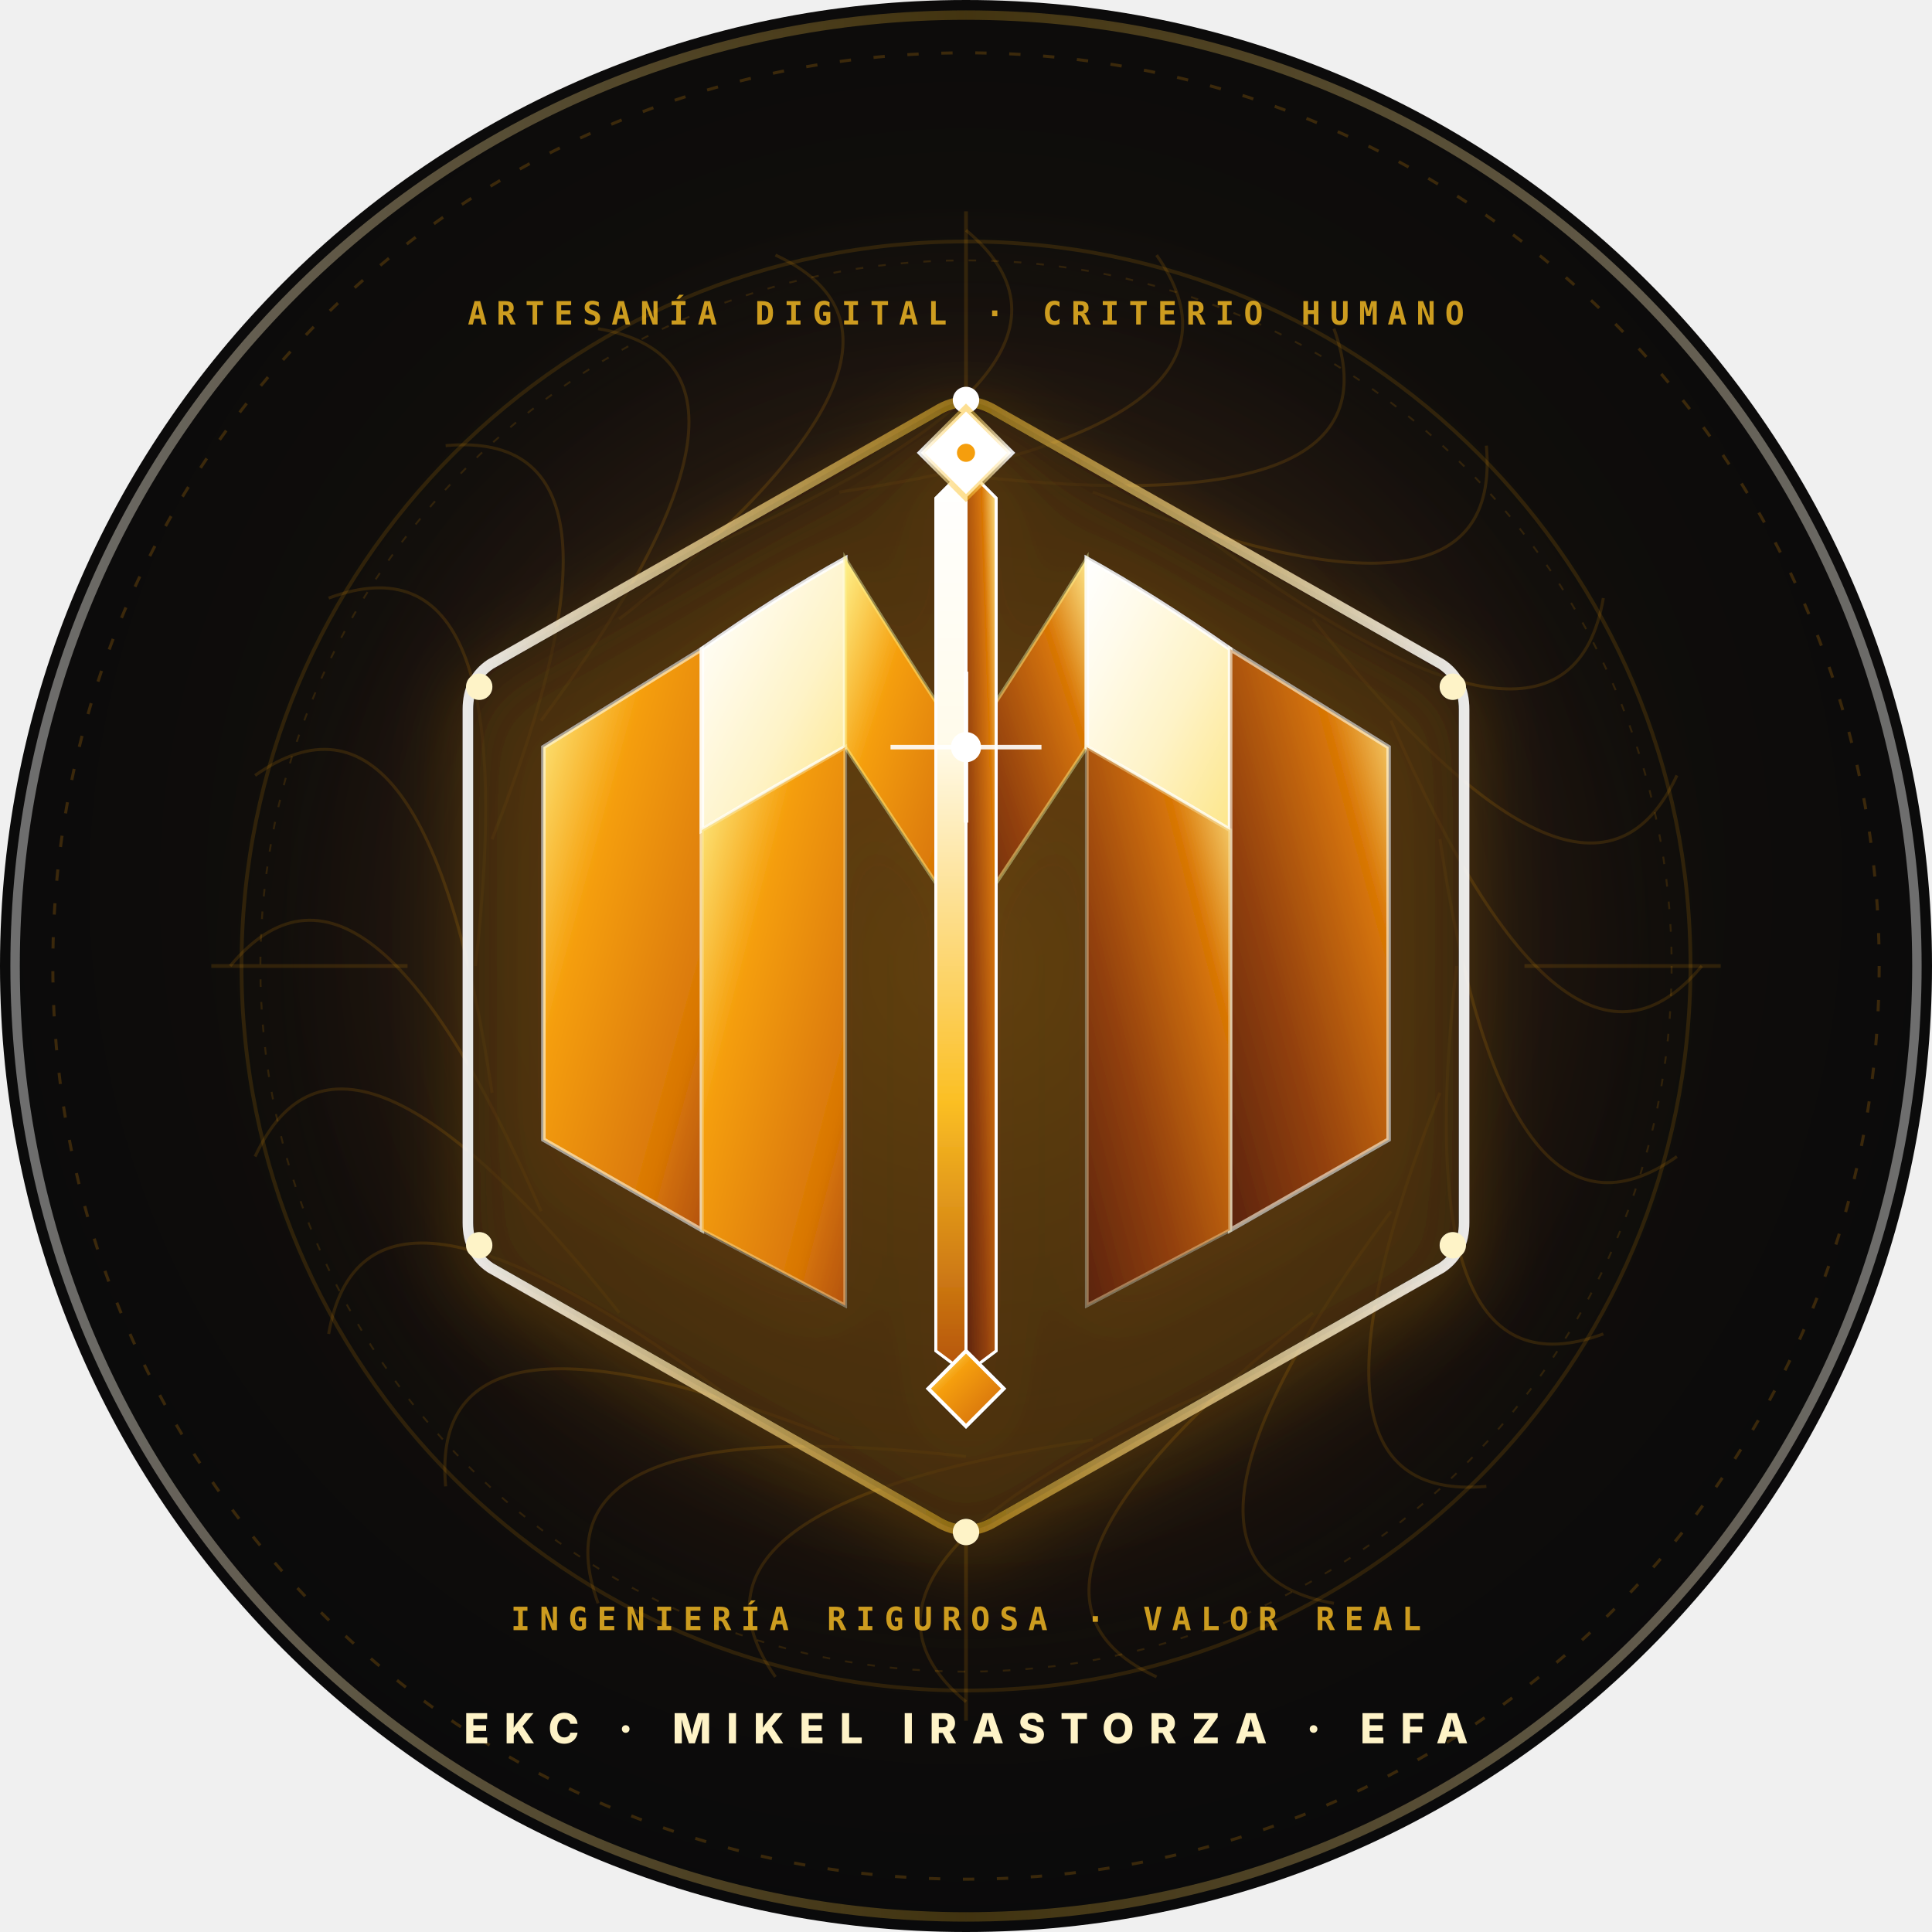
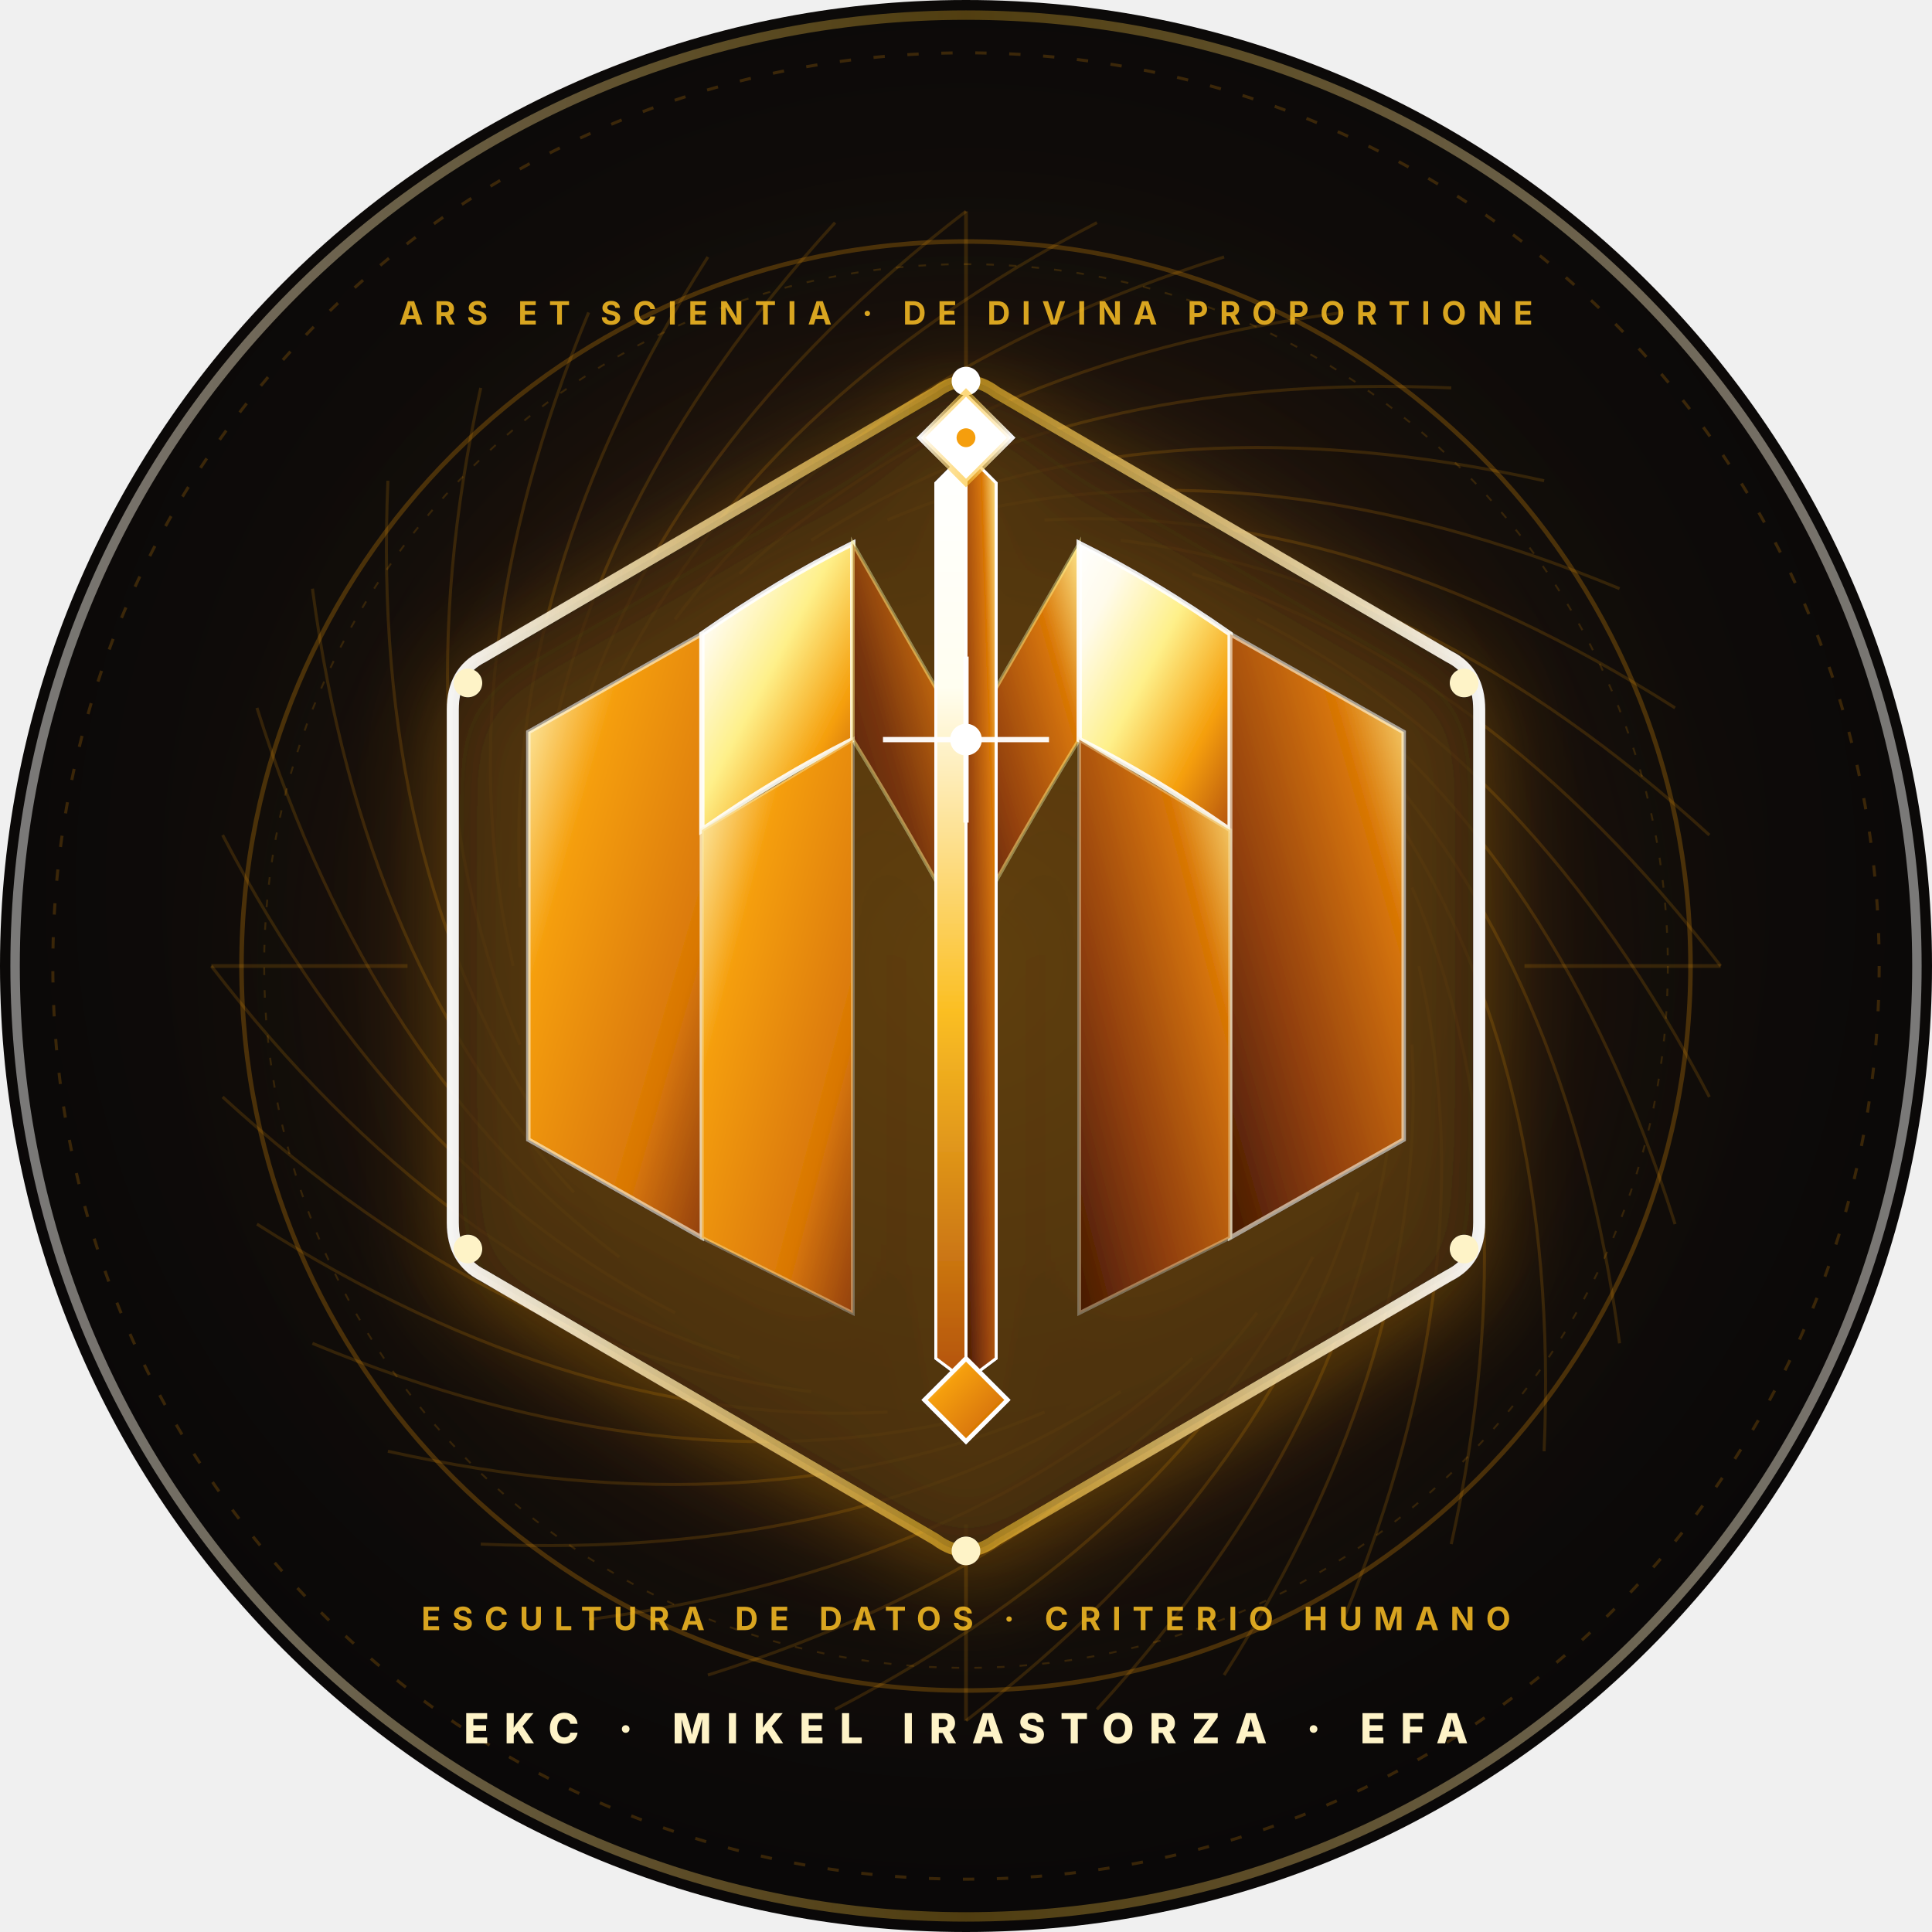
- <svg xmlns="http://www.w3.org/2000/svg" viewBox="0 0 512 512" width="512" height="512" role="img" aria-label="Mikel Irastorza · Circular LinkedIn / GitHub Avatar">
+ <svg xmlns="http://www.w3.org/2000/svg" viewBox="0 0 512 512" width="512" height="512" role="img" aria-label="Mikel Irastorza · Circular LinkedIn / GitHub Avatar · Alta Numismática">
  <defs>
-     <radialGradient id="cir_humBg" cx="50%" cy="46%" r="72%">
-       <stop offset="0%" stop-color="#1f1b16" />
-       <stop offset="50%" stop-color="#0f0d0b" />
-       <stop offset="100%" stop-color="#05070c" />
+     <radialGradient id="cir_artMedalBg" cx="50%" cy="46%" r="72%">
+       <stop offset="0%" stop-color="#221b14" />
+       <stop offset="42%" stop-color="#110d0a" />
+       <stop offset="85%" stop-color="#070607" />
+       <stop offset="100%" stop-color="#020304" />
    </radialGradient>
-     <radialGradient id="cir_humHalo" cx="50%" cy="50%" r="50%">
-       <stop offset="0%" stop-color="#f59e0b" stop-opacity="0.4" />
-       <stop offset="40%" stop-color="#d97706" stop-opacity="0.18" />
-       <stop offset="80%" stop-color="#92400e" stop-opacity="0.05" />
+     <radialGradient id="cir_artMedalHalo" cx="50%" cy="50%" r="52%">
+       <stop offset="0%" stop-color="#f59e0b" stop-opacity="0.45" />
+       <stop offset="35%" stop-color="#d97706" stop-opacity="0.22" />
+       <stop offset="70%" stop-color="#b45309" stop-opacity="0.06" />
      <stop offset="100%" stop-color="#000000" stop-opacity="0" />
    </radialGradient>
-     <linearGradient id="cir_humChampagne" x1="0%" y1="0%" x2="100%" y2="100%">
+     <linearGradient id="cir_artLiquidGold" x1="0%" y1="0%" x2="100%" y2="100%">
      <stop offset="0%" stop-color="#ffffff" />
-       <stop offset="25%" stop-color="#fffbeb" />
-       <stop offset="60%" stop-color="#fef3c7" />
-       <stop offset="100%" stop-color="#fde68a" />
-     </linearGradient>
-     <linearGradient id="cir_humGoldLeft" x1="0%" y1="0%" x2="100%" y2="100%">
-       <stop offset="0%" stop-color="#fef08a" />
-       <stop offset="35%" stop-color="#f59e0b" />
-       <stop offset="80%" stop-color="#d97706" />
+       <stop offset="18%" stop-color="#fffbeb" />
+       <stop offset="45%" stop-color="#fef08a" />
+       <stop offset="75%" stop-color="#f59e0b" />
      <stop offset="100%" stop-color="#b45309" />
    </linearGradient>
-     <linearGradient id="cir_humGoldRight" x1="100%" y1="0%" x2="0%" y2="100%">
+     <linearGradient id="cir_artFacetLeft" x1="0%" y1="0%" x2="100%" y2="100%">
+       <stop offset="0%" stop-color="#fef9c3" />
+       <stop offset="30%" stop-color="#f59e0b" />
+       <stop offset="75%" stop-color="#d97706" />
+       <stop offset="100%" stop-color="#92400e" />
+     </linearGradient>
+     <linearGradient id="cir_artFacetCenter" x1="0%" y1="100%" x2="100%" y2="0%">
+       <stop offset="0%" stop-color="#451a03" />
+       <stop offset="40%" stop-color="#78350f" />
+       <stop offset="80%" stop-color="#d97706" />
+       <stop offset="100%" stop-color="#fef3c7" />
+     </linearGradient>
+     <linearGradient id="cir_artFacetRight" x1="100%" y1="0%" x2="0%" y2="100%">
      <stop offset="0%" stop-color="#fde68a" />
      <stop offset="25%" stop-color="#d97706" />
      <stop offset="65%" stop-color="#92400e" />
-       <stop offset="100%" stop-color="#5a2307" />
+       <stop offset="100%" stop-color="#451a03" />
    </linearGradient>
-     <linearGradient id="cir_humSpire" x1="0%" y1="0%" x2="0%" y2="100%">
+     <linearGradient id="cir_artPlatinumSpire" x1="0%" y1="0%" x2="0%" y2="100%">
      <stop offset="0%" stop-color="#ffffff" />
-       <stop offset="30%" stop-color="#fffbeb" />
-       <stop offset="70%" stop-color="#fbbf24" />
+       <stop offset="25%" stop-color="#fffef0" />
+       <stop offset="60%" stop-color="#fbbf24" />
      <stop offset="100%" stop-color="#b45309" />
    </linearGradient>
-     <linearGradient id="cir_humSheen" x1="0%" y1="0%" x2="100%" y2="0%">
-       <stop offset="0%" stop-color="#ffffff" stop-opacity="0.9" />
-       <stop offset="50%" stop-color="#fbbf24" stop-opacity="0.5" />
-       <stop offset="100%" stop-color="#ffffff" stop-opacity="0.9" />
+     <linearGradient id="cir_artBevelSheen" x1="0%" y1="0%" x2="100%" y2="0%">
+       <stop offset="0%" stop-color="#ffffff" stop-opacity="0.95" />
+       <stop offset="50%" stop-color="#fbbf24" stop-opacity="0.6" />
+       <stop offset="100%" stop-color="#ffffff" stop-opacity="0.95" />
    </linearGradient>
-     <filter id="cir_humShadow" x="-25%" y="-25%" width="150%" height="150%">
-       <feDropShadow dx="0" dy="16" stdDeviation="22" flood-color="#000000" flood-opacity="0.85" />
-       <feDropShadow dx="0" dy="6" stdDeviation="10" flood-color="#f59e0b" flood-opacity="0.3" />
+     <filter id="cir_highReliefShadow" x="-25%" y="-25%" width="150%" height="150%">
+       <feDropShadow dx="0" dy="20" stdDeviation="24" flood-color="#000000" flood-opacity="0.92" />
+       <feDropShadow dx="0" dy="6" stdDeviation="12" flood-color="#f59e0b" flood-opacity="0.4" />
    </filter>
  </defs>
-   <circle cx="256" cy="256" r="256" fill="url(#cir_humBg)" />
-   <circle cx="256" cy="256" r="252" fill="none" stroke="url(#cir_humSheen)" stroke-width="2.5" stroke-opacity="0.45" />
+   <circle cx="256" cy="256" r="256" fill="url(#cir_artMedalBg)" />
+   <circle cx="256" cy="256" r="252" fill="none" stroke="url(#cir_artBevelSheen)" stroke-width="2.5" stroke-opacity="0.48" />
  <circle cx="256" cy="256" r="242" fill="none" stroke="#f59e0b" stroke-width="0.8" stroke-opacity="0.2" stroke-dasharray="3 6" />
-   <circle cx="256" cy="256" r="210" fill="url(#cir_humHalo)" />
-   <g fill="none" stroke="#f59e0b" stroke-opacity="0.14" stroke-width="0.8">
-     <path d="M 386.0,256.0 Q 372.7,372.7 424.9,353.5" />
-     <path d="M 381.6,289.6 Q 338.5,398.9 393.9,393.9" />
-     <path d="M 368.6,321.0 Q 298.7,415.4 353.5,424.9" />
-     <path d="M 347.9,347.9 Q 256.0,421.0 306.5,444.4" />
-     <path d="M 321.0,368.6 Q 213.3,415.4 256.0,451.0" />
-     <path d="M 289.6,381.6 Q 173.5,398.9 205.5,444.4" />
-     <path d="M 256.0,386.0 Q 139.3,372.7 158.5,424.9" />
-     <path d="M 222.4,381.6 Q 113.1,338.5 118.1,393.9" />
-     <path d="M 191.0,368.6 Q 96.6,298.7 87.1,353.5" />
-     <path d="M 164.1,347.9 Q 91.0,256.0 67.6,306.5" />
-     <path d="M 143.4,321.0 Q 96.6,213.3 61.0,256.0" />
-     <path d="M 130.4,289.6 Q 113.1,173.5 67.6,205.5" />
-     <path d="M 126.0,256.0 Q 139.3,139.3 87.1,158.5" />
-     <path d="M 130.4,222.4 Q 173.5,113.1 118.1,118.1" />
-     <path d="M 143.4,191.0 Q 213.3,96.6 158.5,87.1" />
-     <path d="M 164.1,164.1 Q 256.0,91.0 205.5,67.6" />
-     <path d="M 191.0,143.4 Q 298.7,96.6 256.0,61.0" />
-     <path d="M 222.4,130.4 Q 338.5,113.1 306.5,67.6" />
-     <path d="M 256.0,126.0 Q 372.7,139.3 353.5,87.1" />
-     <path d="M 289.6,130.4 Q 398.9,173.5 393.9,118.1" />
-     <path d="M 321.0,143.4 Q 415.4,213.3 424.9,158.5" />
-     <path d="M 347.9,164.1 Q 421.0,256.0 444.4,205.5" />
-     <path d="M 368.6,191.0 Q 415.4,298.7 451.0,256.0" />
-     <path d="M 381.6,222.4 Q 398.9,338.5 444.4,306.5" />
-     <circle cx="256" cy="256" r="192" stroke-width="1" />
-     <circle cx="256" cy="256" r="187" stroke-width="0.5" stroke-dasharray="2 4" />
+   <circle cx="256" cy="256" r="215" fill="url(#cir_artMedalHalo)" />
+   <g fill="none" stroke="#f59e0b" stroke-opacity="0.16" stroke-width="0.8">
+     <path d="M 376.0,256.0 Q 394.6,336.0 356.0,429.2" />
+     <path d="M 374.2,276.8 Q 378.6,358.8 324.4,443.9" />
+     <path d="M 368.8,297.0 Q 358.8,378.6 290.7,453.0" />
+     <path d="M 359.9,316.0 Q 336.0,394.6 256.0,456.0" />
+     <path d="M 347.9,333.1 Q 310.7,406.4 221.3,453.0" />
+     <path d="M 333.1,347.9 Q 283.8,413.6 187.6,443.9" />
+     <path d="M 316.0,359.9 Q 256.0,416.0 156.0,429.2" />
+     <path d="M 297.0,368.8 Q 228.2,413.6 127.4,409.2" />
+     <path d="M 276.8,374.2 Q 201.3,406.4 102.8,384.6" />
+     <path d="M 256.0,376.0 Q 176.0,394.6 82.8,356.0" />
+     <path d="M 235.2,374.2 Q 153.2,378.6 68.1,324.4" />
+     <path d="M 215.0,368.8 Q 133.4,358.8 59.0,290.7" />
+     <path d="M 196.0,359.9 Q 117.4,336.0 56.0,256.0" />
+     <path d="M 178.9,347.9 Q 105.6,310.7 59.0,221.3" />
+     <path d="M 164.1,333.1 Q 98.4,283.8 68.1,187.6" />
+     <path d="M 152.1,316.0 Q 96.0,256.0 82.8,156.0" />
+     <path d="M 143.2,297.0 Q 98.4,228.2 102.8,127.4" />
+     <path d="M 137.8,276.8 Q 105.6,201.3 127.4,102.8" />
+     <path d="M 136.0,256.0 Q 117.4,176.0 156.0,82.8" />
+     <path d="M 137.8,235.2 Q 133.4,153.2 187.6,68.1" />
+     <path d="M 143.2,215.0 Q 153.2,133.4 221.3,59.0" />
+     <path d="M 152.1,196.0 Q 176.0,117.4 256.0,56.0" />
+     <path d="M 164.1,178.9 Q 201.3,105.6 290.7,59.0" />
+     <path d="M 178.9,164.1 Q 228.2,98.4 324.4,68.1" />
+     <path d="M 196.0,152.1 Q 256.0,96.0 356.0,82.8" />
+     <path d="M 215.0,143.2 Q 283.8,98.4 384.6,102.8" />
+     <path d="M 235.2,137.8 Q 310.7,105.6 409.2,127.4" />
+     <path d="M 256.0,136.0 Q 336.0,117.4 429.2,156.0" />
+     <path d="M 276.8,137.8 Q 358.8,133.4 443.9,187.6" />
+     <path d="M 297.0,143.2 Q 378.6,153.2 453.0,221.3" />
+     <path d="M 316.0,152.1 Q 394.6,176.0 456.0,256.0" />
+     <path d="M 333.1,164.1 Q 406.4,201.3 453.0,290.7" />
+     <path d="M 347.9,178.9 Q 413.6,228.2 443.9,324.4" />
+     <path d="M 359.9,196.0 Q 416.0,256.0 429.2,356.0" />
+     <path d="M 368.8,215.0 Q 413.6,283.8 409.2,384.6" />
+     <path d="M 374.2,235.2 Q 406.4,310.7 384.6,409.2" />
+     <circle cx="256" cy="256" r="192" stroke-width="1.2" stroke-opacity="0.25" />
+     <circle cx="256" cy="256" r="186" stroke-width="0.5" stroke-dasharray="2 4" />
    <line x1="56" y1="256" x2="108" y2="256" stroke-width="1" />
    <line x1="404" y1="256" x2="456" y2="256" stroke-width="1" />
    <line x1="256" y1="56" x2="256" y2="108" stroke-width="1" />
    <line x1="256" y1="404" x2="256" y2="456" stroke-width="1" />
  </g>
-   <g filter="url(#cir_humShadow)">
-     <path d="M 248,109 Q 256,104 264,109 L 382,176 Q 388,180 388,188 L 388,324 Q 388,332 382,336 L 264,403 Q 256,408 248,403 L 130,336 Q 124,332 124,324 L 124,188 Q 124,180 130,176 Z" fill="#0c0a09" fill-opacity="0.65" stroke="url(#cir_humSheen)" stroke-width="2.8" stroke-linejoin="round" />
-     <circle cx="256" cy="106" r="3.5" fill="#ffffff" />
-     <circle cx="385" cy="182" r="3.5" fill="#fef3c7" />
-     <circle cx="385" cy="330" r="3.5" fill="#fef3c7" />
-     <circle cx="256" cy="406" r="3.5" fill="#fef3c7" />
-     <circle cx="127" cy="330" r="3.5" fill="#fef3c7" />
-     <circle cx="127" cy="182" r="3.5" fill="#fef3c7" />
-     <path d="M 144,198 L 186,172 L 186,326 L 144,302 Z" fill="url(#cir_humGoldLeft)" stroke="#fffbeb" stroke-width="1.2" stroke-opacity="0.6" />
-     <path d="M 186,172 Q 206,158 224,148 L 224,198 Q 206,208 186,220 Z" fill="url(#cir_humChampagne)" stroke="#ffffff" stroke-width="1.2" stroke-opacity="0.85" />
-     <path d="M 224,148 Q 240,174 256,198 L 256,246 Q 240,222 224,198 Z" fill="url(#cir_humGoldLeft)" stroke="#fef08a" stroke-width="1" stroke-opacity="0.5" />
-     <path d="M 256,198 Q 272,174 288,148 L 288,198 Q 272,222 256,246 Z" fill="url(#cir_humGoldRight)" stroke="#fef08a" stroke-width="1" stroke-opacity="0.5" />
-     <path d="M 288,148 Q 306,158 326,172 L 326,220 Q 306,208 288,198 Z" fill="url(#cir_humChampagne)" stroke="#ffffff" stroke-width="1.2" stroke-opacity="0.85" />
-     <path d="M 326,172 L 368,198 L 368,302 L 326,326 Z" fill="url(#cir_humGoldRight)" stroke="#fffbeb" stroke-width="1.2" stroke-opacity="0.6" />
-     <path d="M 186,220 L 224,198 L 224,346 L 186,326 Z" fill="url(#cir_humGoldLeft)" stroke="#fef3c7" stroke-width="1" stroke-opacity="0.4" />
-     <path d="M 288,198 L 326,220 L 326,326 L 288,346 Z" fill="url(#cir_humGoldRight)" stroke="#fef3c7" stroke-width="1" stroke-opacity="0.4" />
-     <path d="M 248,132 L 256,124 L 256,364 L 248,358 Z" fill="url(#cir_humSpire)" stroke="#ffffff" stroke-width="0.8" />
-     <path d="M 256,124 L 264,132 L 264,358 L 256,364 Z" fill="url(#cir_humGoldRight)" stroke="#ffffff" stroke-width="0.8" />
-     <polygon points="256,108 268,120 256,132 244,120" fill="#ffffff" stroke="url(#cir_humSheen)" stroke-width="1.5" />
-     <circle cx="256" cy="120" r="2.4" fill="#f59e0b" />
-     <polygon points="256,358 266,368 256,378 246,368" fill="url(#cir_humGoldLeft)" stroke="#ffffff" stroke-width="1" />
-     <circle cx="256" cy="198" r="4" fill="#ffffff" />
-     <line x1="236" y1="198" x2="276" y2="198" stroke="#ffffff" stroke-width="1.2" stroke-opacity="0.9" />
-     <line x1="256" y1="178" x2="256" y2="218" stroke="#ffffff" stroke-width="1.2" stroke-opacity="0.9" />
+   <g filter="url(#cir_highReliefShadow)">
+     <path d="M 248,104 Q 256,98 264,104 L 384,174 Q 392,178 392,188 L 392,324 Q 392,334 384,338 L 264,408 Q 256,414 248,408 L 128,338 Q 120,334 120,324 L 120,188 Q 120,178 128,174 Z" fill="#0c0907" fill-opacity="0.75" stroke="url(#cir_artBevelSheen)" stroke-width="3.2" stroke-linejoin="round" />
+     <circle cx="256" cy="101" r="3.8" fill="#ffffff" />
+     <circle cx="388" cy="181" r="3.8" fill="#fef3c7" />
+     <circle cx="388" cy="331" r="3.8" fill="#fef3c7" />
+     <circle cx="256" cy="411" r="3.8" fill="#fef3c7" />
+     <circle cx="124" cy="331" r="3.8" fill="#fef3c7" />
+     <circle cx="124" cy="181" r="3.8" fill="#fef3c7" />
+     <path d="M 140,194 L 186,168 L 186,328 L 140,302 Z" fill="url(#cir_artFacetLeft)" stroke="#fffbeb" stroke-width="1.2" stroke-opacity="0.6" />
+     <path d="M 186,168 Q 206,154 226,144 L 226,196 Q 206,206 186,220 Z" fill="url(#cir_artLiquidGold)" stroke="#ffffff" stroke-width="1.4" stroke-opacity="0.9" />
+     <path d="M 226,144 Q 242,172 256,196 L 256,248 Q 242,222 226,196 Z" fill="url(#cir_artFacetCenter)" stroke="#fef08a" stroke-width="1" stroke-opacity="0.5" />
+     <path d="M 256,196 Q 270,172 286,144 L 286,196 Q 270,222 256,248 Z" fill="url(#cir_artFacetRight)" stroke="#fef08a" stroke-width="1" stroke-opacity="0.5" />
+     <path d="M 286,144 Q 306,154 326,168 L 326,220 Q 306,206 286,196 Z" fill="url(#cir_artLiquidGold)" stroke="#ffffff" stroke-width="1.4" stroke-opacity="0.9" />
+     <path d="M 326,168 L 372,194 L 372,302 L 326,328 Z" fill="url(#cir_artFacetRight)" stroke="#fffbeb" stroke-width="1.2" stroke-opacity="0.6" />
+     <path d="M 186,220 L 226,196 L 226,348 L 186,328 Z" fill="url(#cir_artFacetLeft)" stroke="#fef3c7" stroke-width="1" stroke-opacity="0.4" />
+     <path d="M 286,196 L 326,220 L 326,328 L 286,348 Z" fill="url(#cir_artFacetRight)" stroke="#fef3c7" stroke-width="1" stroke-opacity="0.4" />
+     <path d="M 248,128 L 256,120 L 256,366 L 248,360 Z" fill="url(#cir_artPlatinumSpire)" stroke="#ffffff" stroke-width="0.8" />
+     <path d="M 256,120 L 264,128 L 264,360 L 256,366 Z" fill="url(#cir_artFacetRight)" stroke="#ffffff" stroke-width="0.8" />
+     <polygon points="256,104 268,116 256,128 244,116" fill="#ffffff" stroke="url(#cir_artBevelSheen)" stroke-width="1.6" />
+     <circle cx="256" cy="116" r="2.5" fill="#f59e0b" />
+     <polygon points="256,360 267,371 256,382 245,371" fill="url(#cir_artFacetLeft)" stroke="#ffffff" stroke-width="1.2" />
+     <circle cx="256" cy="196" r="4.2" fill="#ffffff" />
+     <line x1="234" y1="196" x2="278" y2="196" stroke="#ffffff" stroke-width="1.4" stroke-opacity="0.95" />
+     <line x1="256" y1="174" x2="256" y2="218" stroke="#ffffff" stroke-width="1.4" stroke-opacity="0.95" />
  </g>
-   <text x="256" y="86" text-anchor="middle" fill="#fbbf24" font-family="'JetBrains Mono', monospace" font-size="8.5" font-weight="700" letter-spacing="2.5" opacity="0.8">
-     ARTESANÍA DIGITAL · CRITERIO HUMANO
+   <text x="256" y="86" text-anchor="middle" fill="#fbbf24" font-family="'Space Grotesk', -apple-system, sans-serif" font-size="8.5" font-weight="700" letter-spacing="3" opacity="0.85">
+     ARS ET SCIENTIA · DE DIVINA PROPORTIONE
  </text>
-   <text x="256" y="432" text-anchor="middle" fill="#fbbf24" font-family="'JetBrains Mono', monospace" font-size="8.5" font-weight="700" letter-spacing="2.5" opacity="0.8">
-     INGENIERÍA RIGUROSA · VALOR REAL
+   <text x="256" y="432" text-anchor="middle" fill="#fbbf24" font-family="'Space Grotesk', -apple-system, sans-serif" font-size="8.5" font-weight="700" letter-spacing="3" opacity="0.85">
+     ESCULTURA DE DATOS · CRITERIO HUMANO
  </text>
  <text x="256" y="462" text-anchor="middle" fill="#fef3c7" font-family="'Space Grotesk', -apple-system, sans-serif" font-size="11" font-weight="800" letter-spacing="4">
    EKC · MIKEL IRASTORZA · EFA
  </text>
</svg>
